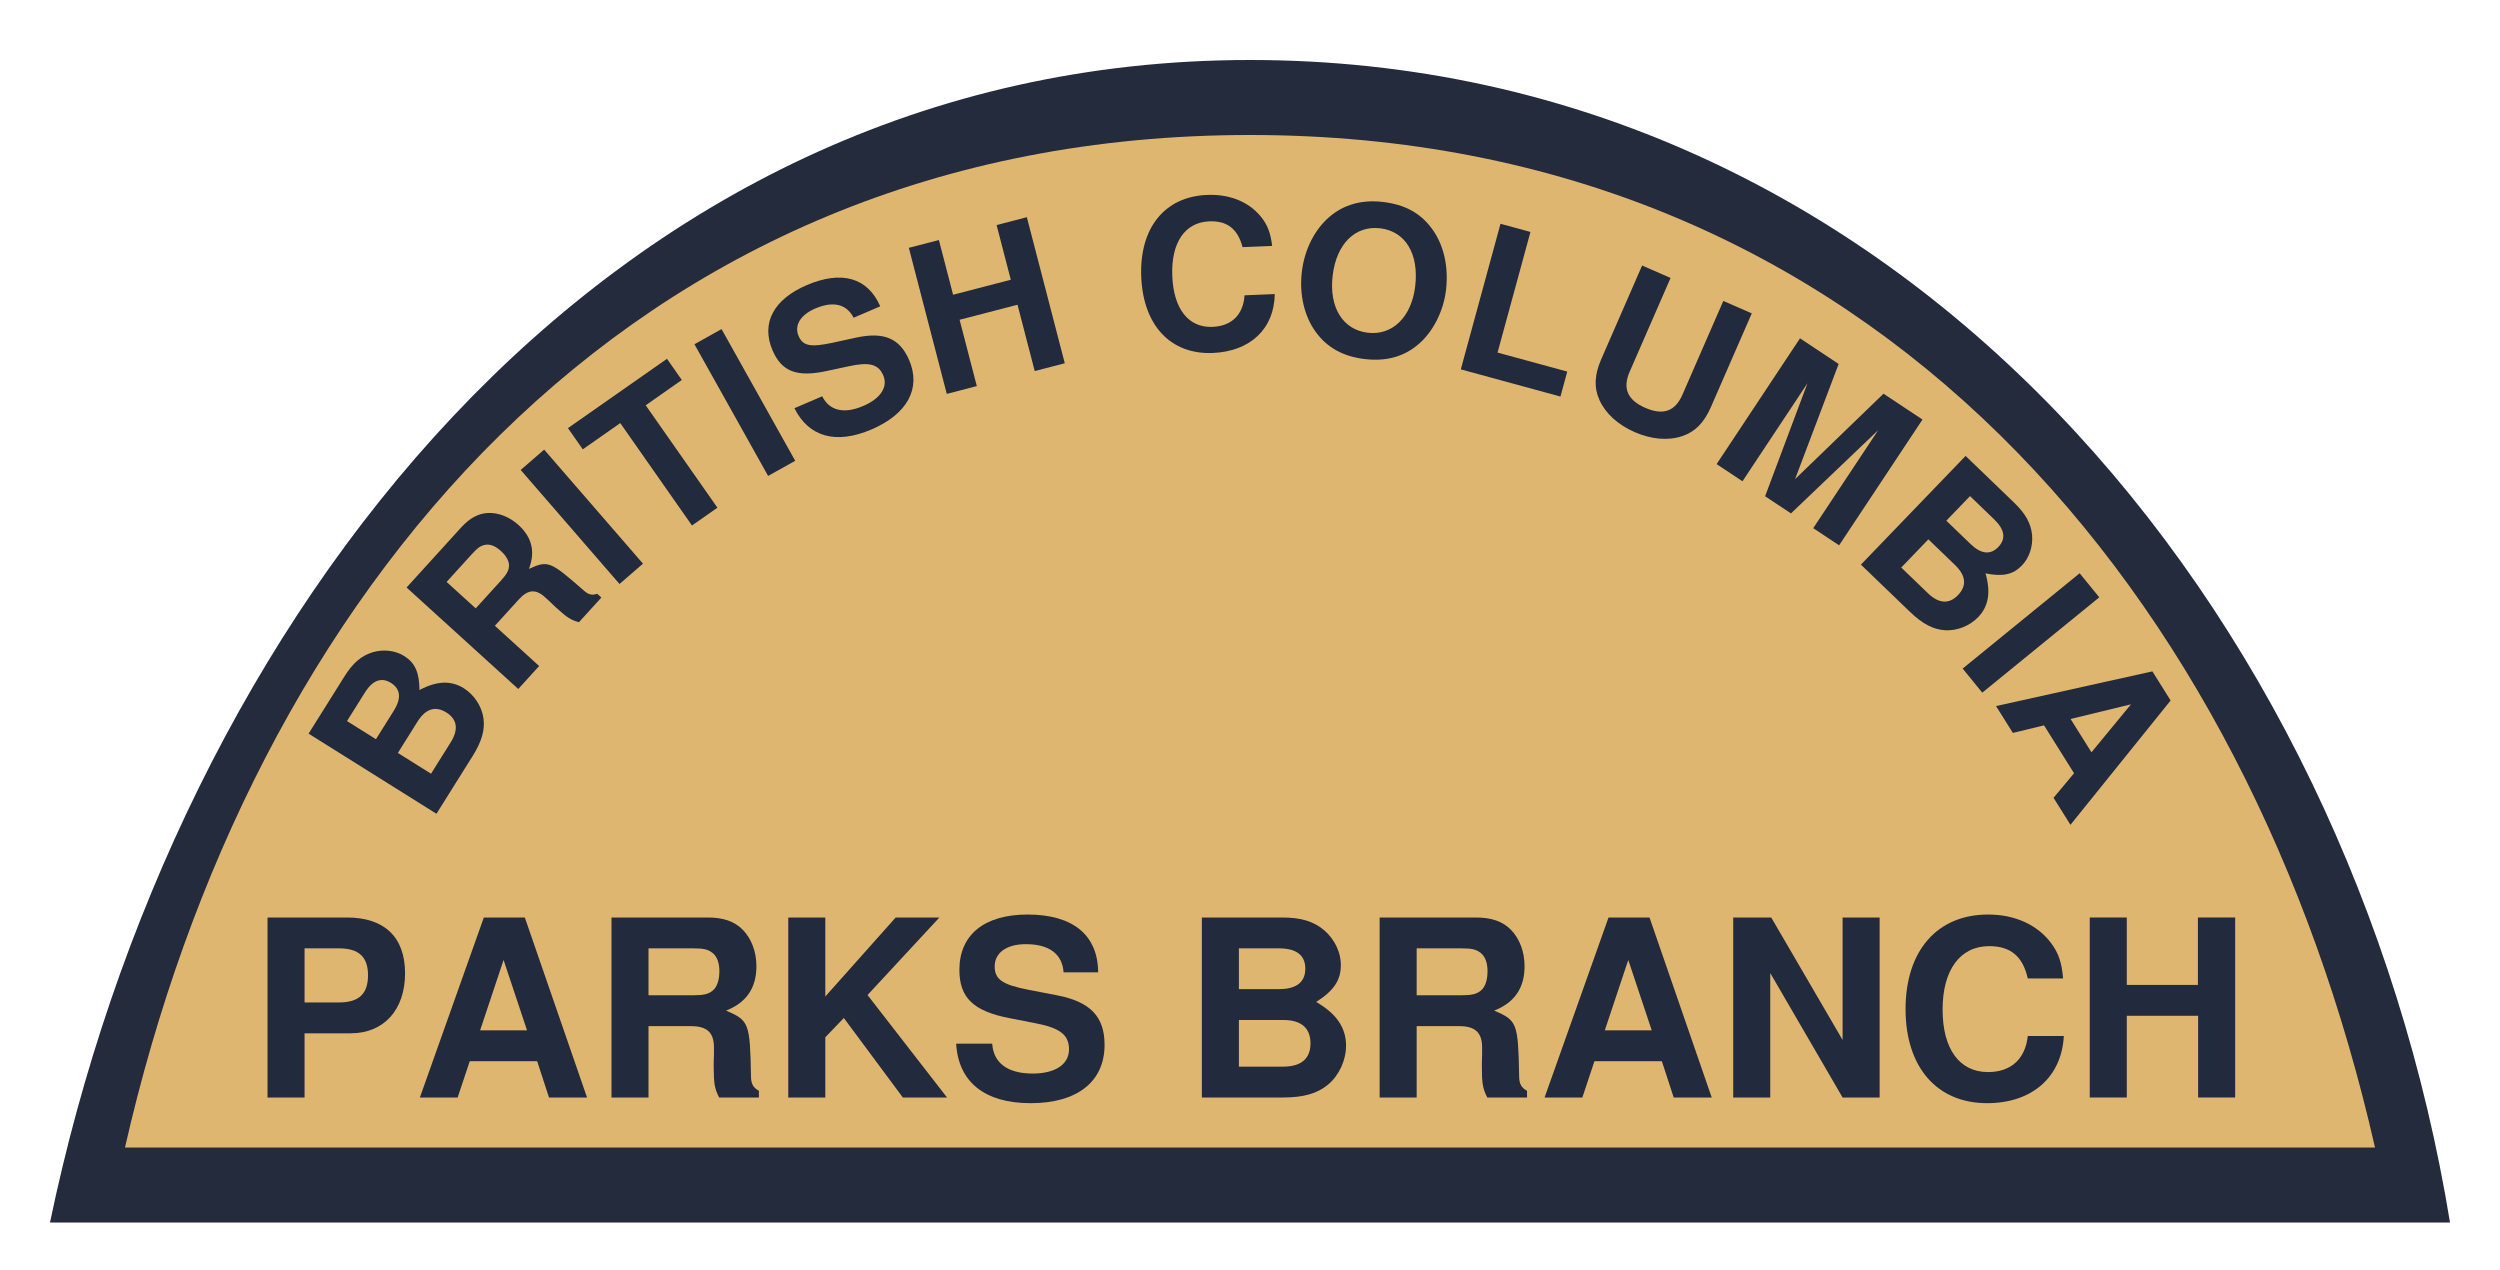
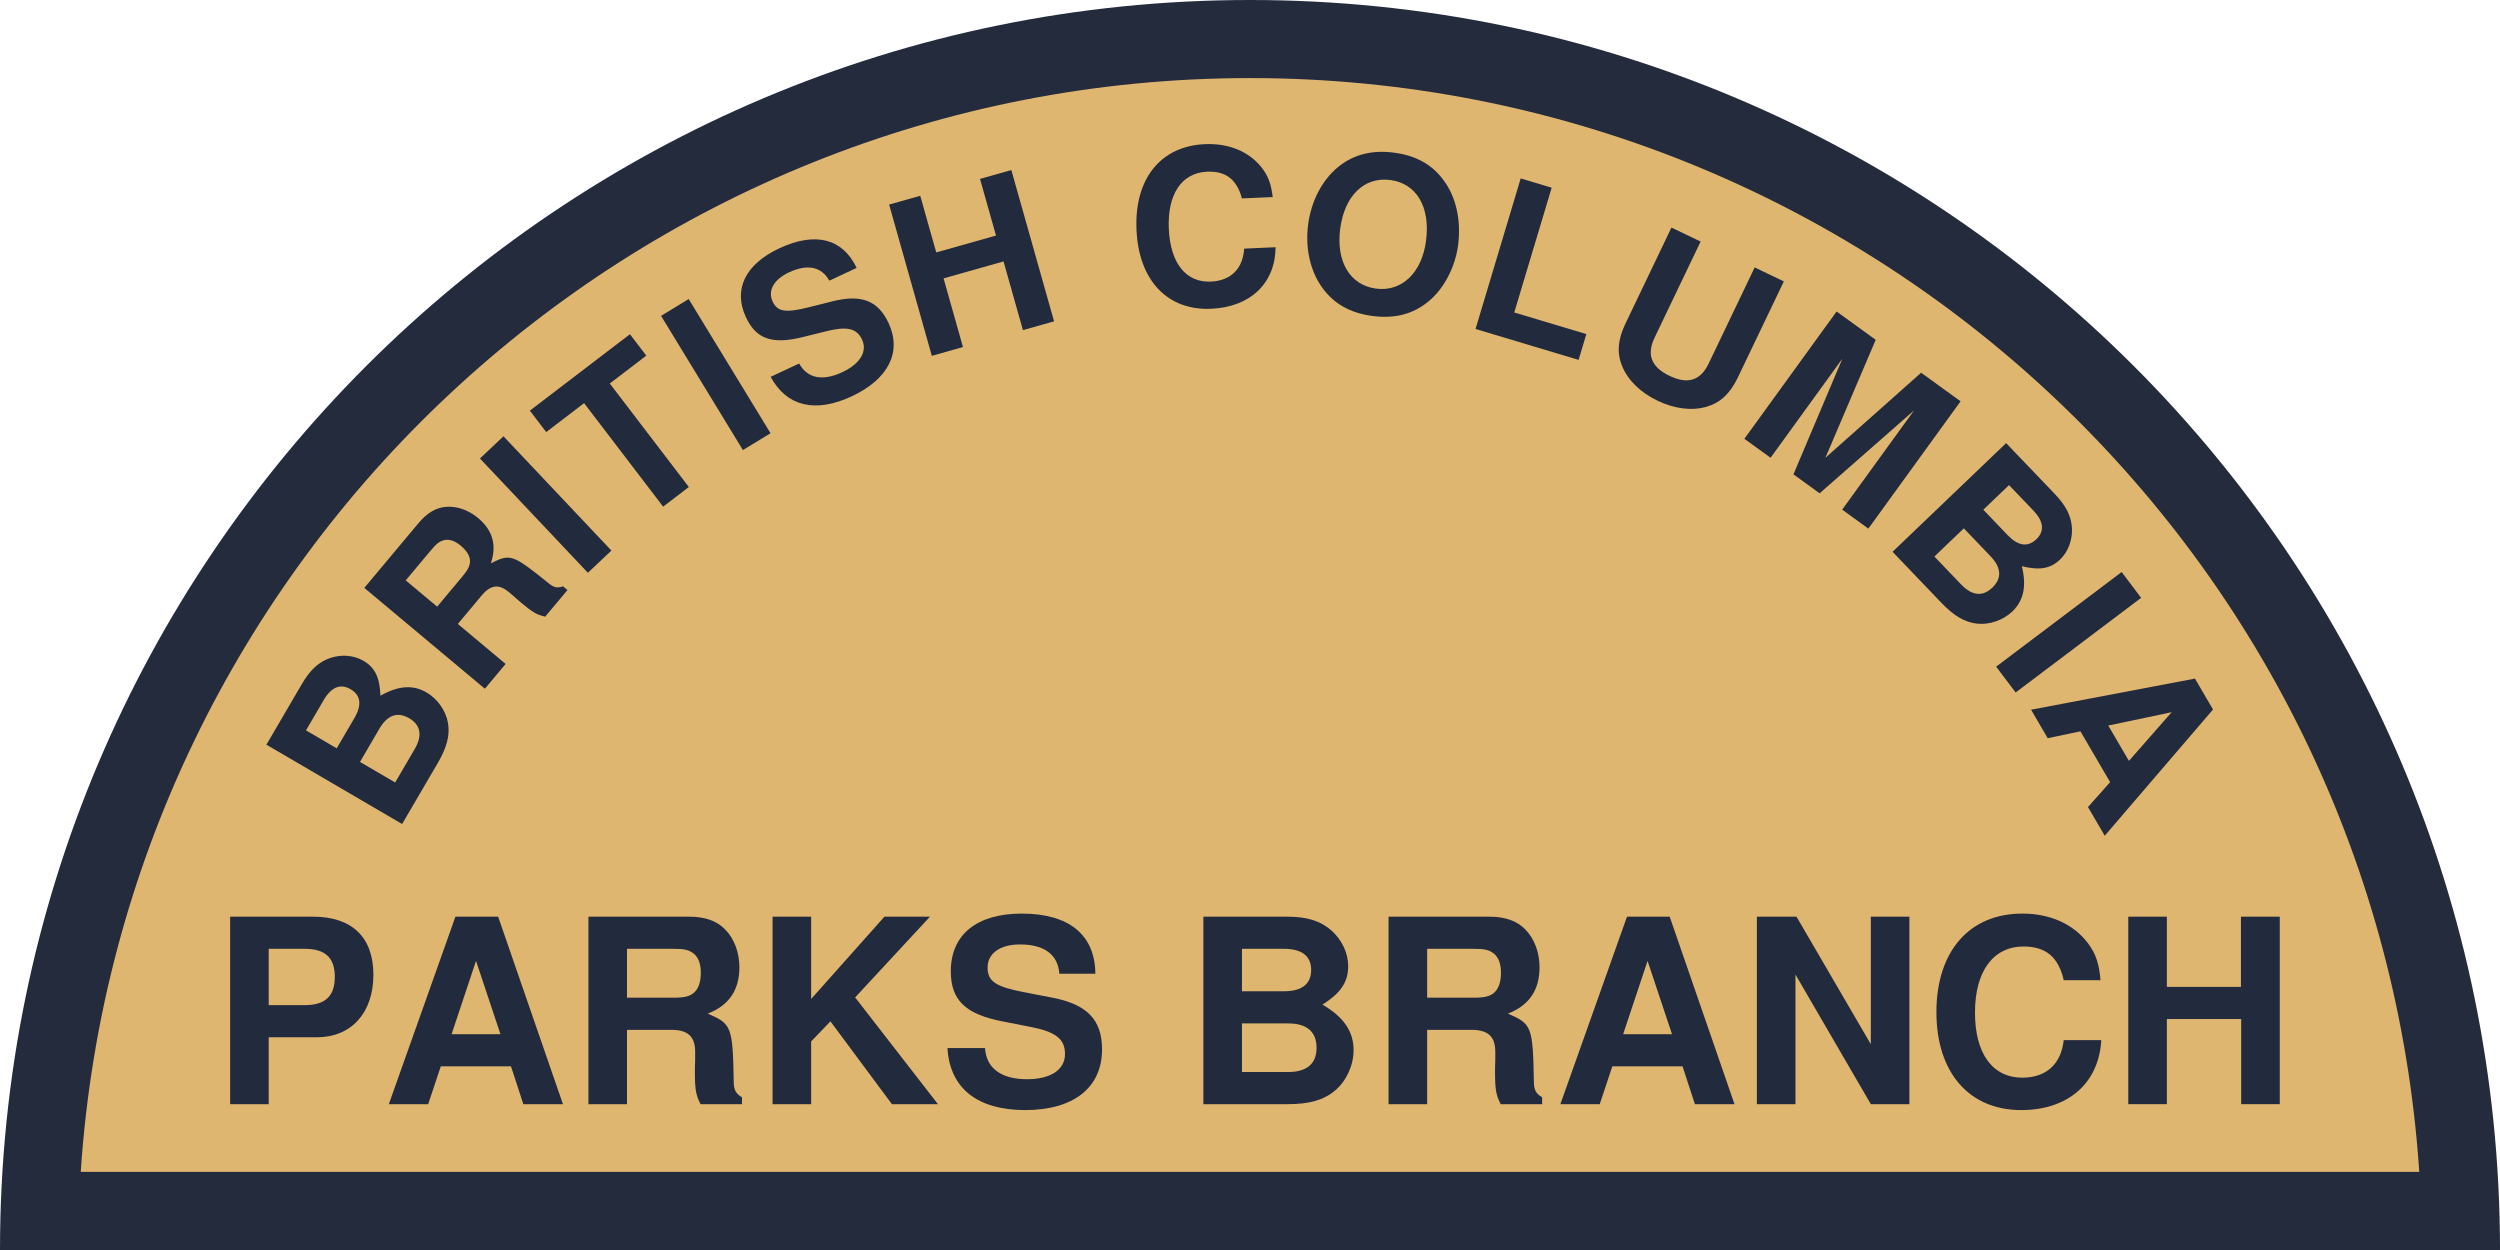
- <svg xmlns="http://www.w3.org/2000/svg" viewBox="0 0 500 254" role="img">
-   <g transform="translate(0.0 2.0) scale(5.0)" data-master-id="parks-branch-semicircle-v1" data-master-geometry-hash="d0d1c23439af626b71ddae36b8c0be9a4e4336877c8e7f5d0917e0b39933ac66">
-     <g data-component="shared-base-field">
-       <path d="M2 97 C7 49 24 4 50 4 C76 4 94 48 98 97Z" fill="#242b3d" transform="scale(1.0 0.5)" />
-     </g>
-     <g data-component="shared-base-field">
-       <path d="M5 91 C10 47 25 10 50 10 C75 10 90 47 95 91Z" fill="#dfb670" transform="scale(1.0 0.5)" />
-     </g>
+ <svg xmlns="http://www.w3.org/2000/svg" viewBox="0 0 480 240" role="img">
+   <g transform="translate(240 240) scale(5)" data-construction="semicircle R=48">
+     <path data-component="edge" d="M -48 0 A 48 48 0 0 1 48 0 Z" fill="#242b3d" />
+     <path data-component="field" d="M -44.9 -3 A 45 45 0 0 1 44.9 -3 Z" fill="#dfb670" />
    <g data-caption="BRITISH COLUMBIA">
-       <path d="M82 0H410C494 0 550 16 594 53C638 90 666 151 666 210C666 282 628 339 545 387C617 433 645 475 645 537C645 588 620 640 579 676C536 713 485 729 407 729H82ZM232 604H395C465 604 501 576 501 522C501 467 465 439 395 439H232ZM232 314H411C484 314 522 282 522 219C522 157 484 125 411 125H232Z" fill="#222a3d" transform="translate(18.68527 30.1934) rotate(-57.92469) scale(0.0082802 -0.0082802) translate(-361 0)" />
-       <path d="M230 289H402C467 289 495 263 495 203V173C494 154 494 136 494 125C494 56 498 35 516 0H677V27C654 40 645 55 645 87C641 302 637 312 544 352C626 384 667 443 667 532C667 590 647 643 612 679C579 713 533 729 471 729H80V0H230ZM230 414V604H411C454 604 471 600 490 585C508 570 517 545 517 511C517 476 508 448 490 433C473 419 454 414 411 414Z" fill="#222a3d" transform="translate(22.29522 25.43795) rotate(-47.7358) scale(0.0082802 -0.0082802) translate(-361 0)" />
-       <path d="M213 729H63V0H213Z" fill="#222a3d" transform="translate(25.25608 22.54771) rotate(-40.91238) scale(0.0082802 -0.0082802) translate(-139 0)" />
-       <path d="M385 604H598V729H14V604H235V0H385Z" fill="#222a3d" transform="translate(28.15729 20.28555) rotate(-35.00036) scale(0.0082802 -0.0082802) translate(-305.5 0)" />
-       <path d="M213 729H63V0H213Z" fill="#222a3d" transform="translate(31.27383 18.33051) rotate(-29.22147) scale(0.0082802 -0.0082802) translate(-139 0)" />
-       <path d="M607 507C606 658 505 741 321 741C146 741 45 659 45 517C45 404 102 349 250 321L352 301C452 282 489 254 489 195C489 134 433 97 342 97C240 97 183 140 178 218H32C41 62 148 -23 334 -23C522 -23 633 64 633 213C633 328 575 388 440 414L326 436C219 457 188 478 188 531C188 586 236 621 314 621C409 621 462 581 467 507Z" fill="#222a3d" transform="translate(34.78253 16.60372) rotate(-23.20677) scale(0.0082802 -0.0082802) translate(-333.5 0)" />
-       <path d="M507 331V0H657V729H506V456H218V729H68V0H218V331Z" fill="#222a3d" transform="translate(40.21903 14.74599) rotate(-14.55808) scale(0.0082802 -0.0082802) translate(-361 0)" />
-       <path d="M682 482C677 545 664 585 633 626C577 700 487 741 378 741C172 741 44 594 44 358C44 123 171 -23 374 -23C556 -23 676 82 685 249H539C529 156 471 103 378 103C262 103 194 197 194 356C194 517 265 613 383 613C470 613 519 571 539 482Z" fill="#222a3d" transform="translate(48.39409 13.53298) rotate(-2.35318) scale(0.0082802 -0.0082802) translate(-361 0)" />
-       <path d="M390 741C288 741 204 707 142 640C77 570 40 468 40 359C40 250 77 147 142 78C205 10 287 -23 391 -23C495 -23 577 10 640 78C703 145 742 251 742 354C742 468 705 571 640 640C576 709 496 741 390 741ZM391 613C514 613 592 513 592 355C592 205 511 105 391 105C269 105 190 205 190 359C190 513 269 613 391 613Z" fill="#222a3d" transform="translate(54.59316 13.77076) rotate(6.75102) scale(0.0082802 -0.0082802) translate(-389 0)" />
-       <path d="M230 729H80V0H579V125H230Z" fill="#222a3d" transform="translate(60.23306 14.86634) rotate(15.25475) scale(0.0082802 -0.0082802) translate(-305.5 0)" />
-       <path d="M504 729V235C504 147 459 105 365 105C271 105 226 147 226 235V729H76V235C76 153 98 95 147 51C200 3 277 -23 365 -23C453 -23 530 3 583 51C632 95 654 153 654 235V729Z" fill="#222a3d" transform="translate(65.43407 16.69739) rotate(23.56621) scale(0.0082802 -0.0082802) translate(-361 0)" />
-       <path d="M216 568 347 0H497L626 568V0H776V729H550L422 149L290 729H66V0H216Z" fill="#222a3d" transform="translate(71.08321 19.76799) rotate(33.54534) scale(0.0082802 -0.0082802) translate(-416.5 0)" />
-       <path d="M82 0H410C494 0 550 16 594 53C638 90 666 151 666 210C666 282 628 339 545 387C617 433 645 475 645 537C645 588 620 640 579 676C536 713 485 729 407 729H82ZM232 604H395C465 604 501 576 501 522C501 467 465 439 395 439H232ZM232 314H411C484 314 522 282 522 219C522 157 484 125 411 125H232Z" fill="#222a3d" transform="translate(76.10092 23.78737) rotate(43.91871) scale(0.0082802 -0.0082802) translate(-361 0)" />
-       <path d="M213 729H63V0H213Z" fill="#222a3d" transform="translate(78.90386 26.83092) rotate(50.82643) scale(0.0082802 -0.0082802) translate(-139 0)" />
-       <path d="M501 147 549 0H703L451 729H285L26 0H179L228 147ZM460 272H270L365 557Z" fill="#222a3d" transform="translate(81.31473 30.1934) rotate(57.92469) scale(0.0082802 -0.0082802) translate(-361 0)" />
+       <path d="M82 0H410C494 0 550 16 594 53C638 90 666 151 666 210C666 282 628 339 545 387C617 433 645 475 645 537C645 588 620 640 579 676C536 713 485 729 407 729H82ZM232 604H395C465 604 501 576 501 522C501 467 465 439 395 439H232ZM232 314H411C484 314 522 282 522 219C522 157 484 125 411 125H232Z" fill="#222a3d" transform="translate(-31.3929 -18.3523) rotate(-59.6894) scale(0.0082802 -0.0082802) translate(-361 0)" />
+       <path d="M230 289H402C467 289 495 263 495 203V173C494 154 494 136 494 125C494 56 498 35 516 0H677V27C654 40 645 55 645 87C641 302 637 312 544 352C626 384 667 443 667 532C667 590 647 643 612 679C579 713 533 729 471 729H80V0H230ZM230 414V604H411C454 604 471 600 490 585C508 570 517 545 517 511C517 476 508 448 490 433C473 419 454 414 411 414Z" fill="#222a3d" transform="translate(-27.8879 -23.3364) rotate(-50.0776) scale(0.0082802 -0.0082802) translate(-361 0)" />
+       <path d="M213 729H63V0H213Z" fill="#222a3d" transform="translate(-24.9676 -26.4375) rotate(-43.3622) scale(0.0082802 -0.0082802) translate(-139 0)" />
+       <path d="M385 604H598V729H14V604H235V0H385Z" fill="#222a3d" transform="translate(-22.0717 -28.8991) rotate(-37.3708) scale(0.0082802 -0.0082802) translate(-305.5 0)" />
+       <path d="M213 729H63V0H213Z" fill="#222a3d" transform="translate(-18.9347 -31.0451) rotate(-31.3794) scale(0.0082802 -0.0082802) translate(-139 0)" />
+       <path d="M607 507C606 658 505 741 321 741C146 741 45 659 45 517C45 404 102 349 250 321L352 301C452 282 489 254 489 195C489 134 433 97 342 97C240 97 183 140 178 218H32C41 62 148 -23 334 -23C522 -23 633 64 633 213C633 328 575 388 440 414L326 436C219 457 188 478 188 531C188 586 236 621 314 621C409 621 462 581 467 507Z" fill="#222a3d" transform="translate(-15.3811 -32.9506) rotate(-25.0228) scale(0.0082802 -0.0082802) translate(-333.5 0)" />
+       <path d="M507 331V0H657V729H506V456H218V729H68V0H218V331Z" fill="#222a3d" transform="translate(-9.8827 -34.9951) rotate(-15.7697) scale(0.0082802 -0.0082802) translate(-361 0)" />
+       <path d="M682 482C677 545 664 585 633 626C577 700 487 741 378 741C172 741 44 594 44 358C44 123 171 -23 374 -23C556 -23 676 82 685 249H539C529 156 471 103 378 103C262 103 194 197 194 356C194 517 265 613 383 613C470 613 519 571 539 482Z" fill="#222a3d" transform="translate(-1.6058 -36.3283) rotate(-2.531) scale(0.0082802 -0.0082802) translate(-361 0)" />
+       <path d="M390 741C288 741 204 707 142 640C77 570 40 468 40 359C40 250 77 147 142 78C205 10 287 -23 391 -23C495 -23 577 10 640 78C703 145 742 251 742 354C742 468 705 571 640 640C576 709 496 741 390 741ZM391 613C514 613 592 513 592 355C592 205 511 105 391 105C269 105 190 205 190 359C190 513 269 613 391 613Z" fill="#222a3d" transform="translate(4.7125 -36.0571) rotate(7.4461) scale(0.0082802 -0.0082802) translate(-389 0)" />
+       <path d="M230 729H80V0H579V125H230Z" fill="#222a3d" transform="translate(10.4489 -34.8302) rotate(16.6991) scale(0.0082802 -0.0082802) translate(-305.5 0)" />
+       <path d="M504 729V235C504 147 459 105 365 105C271 105 226 147 226 235V729H76V235C76 153 98 95 147 51C200 3 277 -23 365 -23C453 -23 530 3 583 51C632 95 654 153 654 235V729Z" fill="#222a3d" transform="translate(15.7047 -32.7976) rotate(25.5868) scale(0.0082802 -0.0082802) translate(-361 0)" />
+       <path d="M216 568 347 0H497L626 568V0H776V729H550L422 149L290 729H66V0H216Z" fill="#222a3d" transform="translate(21.3343 -29.4477) rotate(35.9226) scale(0.0082802 -0.0082802) translate(-416.5 0)" />
+       <path d="M82 0H410C494 0 550 16 594 53C638 90 666 151 666 210C666 282 628 339 545 387C617 433 645 475 645 537C645 588 620 640 579 676C536 713 485 729 407 729H82ZM232 604H395C465 604 501 576 501 522C501 467 465 439 395 439H232ZM232 314H411C484 314 522 282 522 219C522 157 484 125 411 125H232Z" fill="#222a3d" transform="translate(26.2716 -25.1421) rotate(46.2585) scale(0.0082802 -0.0082802) translate(-361 0)" />
+       <path d="M213 729H63V0H213Z" fill="#222a3d" transform="translate(29.0314 -21.8974) rotate(52.974) scale(0.0082802 -0.0082802) translate(-139 0)" />
+       <path d="M501 147 549 0H703L451 729H285L26 0H179L228 147ZM460 272H270L365 557Z" fill="#222a3d" transform="translate(31.3929 -18.3523) rotate(59.6894) scale(0.0082802 -0.0082802) translate(-361 0)" />
    </g>
    <g data-caption="PARKS BRANCH">
-       <path d="M226 260H413C547 260 633 355 633 503C633 649 550 729 398 729H76V0H226ZM226 385V604H366C446 604 483 569 483 495C483 420 446 385 366 385Z" fill="#222a3d" transform="translate(13.24444 43.5) rotate(0) scale(0.00987654 -0.00987654) translate(-333.5 0)" />
-       <path d="M501 147 549 0H703L451 729H285L26 0H179L228 147ZM460 272H270L365 557Z" fill="#222a3d" transform="translate(20.1037 43.5) rotate(0) scale(0.00987654 -0.00987654) translate(-361 0)" />
-       <path d="M230 289H402C467 289 495 263 495 203V173C494 154 494 136 494 125C494 56 498 35 516 0H677V27C654 40 645 55 645 87C641 302 637 312 544 352C626 384 667 443 667 532C667 590 647 643 612 679C579 713 533 729 471 729H80V0H230ZM230 414V604H411C454 604 471 600 490 585C508 570 517 545 517 511C517 476 508 448 490 433C473 419 454 414 411 414Z" fill="#222a3d" transform="translate(27.23457 43.5) rotate(0) scale(0.00987654 -0.00987654) translate(-361 0)" />
-       <path d="M224 244 299 322 538 0H717L395 415L686 729H509L224 409V729H74V0H224Z" fill="#222a3d" transform="translate(34.36543 43.5) rotate(0) scale(0.00987654 -0.00987654) translate(-361 0)" />
-       <path d="M607 507C606 658 505 741 321 741C146 741 45 659 45 517C45 404 102 349 250 321L352 301C452 282 489 254 489 195C489 134 433 97 342 97C240 97 183 140 178 218H32C41 62 148 -23 334 -23C522 -23 633 64 633 213C633 328 575 388 440 414L326 436C219 457 188 478 188 531C188 586 236 621 314 621C409 621 462 581 467 507Z" fill="#222a3d" transform="translate(41.22469 43.5) rotate(0) scale(0.00987654 -0.00987654) translate(-333.5 0)" />
-       <path d="M82 0H410C494 0 550 16 594 53C638 90 666 151 666 210C666 282 628 339 545 387C617 433 645 475 645 537C645 588 620 640 579 676C536 713 485 729 407 729H82ZM232 604H395C465 604 501 576 501 522C501 467 465 439 395 439H232ZM232 314H411C484 314 522 282 522 219C522 157 484 125 411 125H232Z" fill="#222a3d" transform="translate(50.82963 43.5) rotate(0) scale(0.00987654 -0.00987654) translate(-361 0)" />
-       <path d="M230 289H402C467 289 495 263 495 203V173C494 154 494 136 494 125C494 56 498 35 516 0H677V27C654 40 645 55 645 87C641 302 637 312 544 352C626 384 667 443 667 532C667 590 647 643 612 679C579 713 533 729 471 729H80V0H230ZM230 414V604H411C454 604 471 600 490 585C508 570 517 545 517 511C517 476 508 448 490 433C473 419 454 414 411 414Z" fill="#222a3d" transform="translate(57.96049 43.5) rotate(0) scale(0.00987654 -0.00987654) translate(-361 0)" />
-       <path d="M501 147 549 0H703L451 729H285L26 0H179L228 147ZM460 272H270L365 557Z" fill="#222a3d" transform="translate(65.09136 43.5) rotate(0) scale(0.00987654 -0.00987654) translate(-361 0)" />
-       <path d="M511 0H661V729H511V233L222 729H68V0H218V504Z" fill="#222a3d" transform="translate(72.22222 43.5) rotate(0) scale(0.00987654 -0.00987654) translate(-361 0)" />
-       <path d="M682 482C677 545 664 585 633 626C577 700 487 741 378 741C172 741 44 594 44 358C44 123 171 -23 374 -23C556 -23 676 82 685 249H539C529 156 471 103 378 103C262 103 194 197 194 356C194 517 265 613 383 613C470 613 519 571 539 482Z" fill="#222a3d" transform="translate(79.35309 43.5) rotate(0) scale(0.00987654 -0.00987654) translate(-361 0)" />
-       <path d="M507 331V0H657V729H506V456H218V729H68V0H218V331Z" fill="#222a3d" transform="translate(86.48395 43.5) rotate(0) scale(0.00987654 -0.00987654) translate(-361 0)" />
+       <path d="M226 260H413C547 260 633 355 633 503C633 649 550 729 398 729H76V0H226ZM226 385V604H366C446 604 483 569 483 495C483 420 446 385 366 385Z" fill="#222a3d" transform="translate(-36.6198 -5.6) scale(0.00987654 -0.00987654) translate(-333.5 0)" />
+       <path d="M501 147 549 0H703L451 729H285L26 0H179L228 147ZM460 272H270L365 557Z" fill="#222a3d" transform="translate(-29.7605 -5.6) scale(0.00987654 -0.00987654) translate(-361 0)" />
+       <path d="M230 289H402C467 289 495 263 495 203V173C494 154 494 136 494 125C494 56 498 35 516 0H677V27C654 40 645 55 645 87C641 302 637 312 544 352C626 384 667 443 667 532C667 590 647 643 612 679C579 713 533 729 471 729H80V0H230ZM230 414V604H411C454 604 471 600 490 585C508 570 517 545 517 511C517 476 508 448 490 433C473 419 454 414 411 414Z" fill="#222a3d" transform="translate(-22.6296 -5.6) scale(0.00987654 -0.00987654) translate(-361 0)" />
+       <path d="M224 244 299 322 538 0H717L395 415L686 729H509L224 409V729H74V0H224Z" fill="#222a3d" transform="translate(-15.4988 -5.6) scale(0.00987654 -0.00987654) translate(-361 0)" />
+       <path d="M607 507C606 658 505 741 321 741C146 741 45 659 45 517C45 404 102 349 250 321L352 301C452 282 489 254 489 195C489 134 433 97 342 97C240 97 183 140 178 218H32C41 62 148 -23 334 -23C522 -23 633 64 633 213C633 328 575 388 440 414L326 436C219 457 188 478 188 531C188 586 236 621 314 621C409 621 462 581 467 507Z" fill="#222a3d" transform="translate(-8.6395 -5.6) scale(0.00987654 -0.00987654) translate(-333.5 0)" />
+       <path d="M82 0H410C494 0 550 16 594 53C638 90 666 151 666 210C666 282 628 339 545 387C617 433 645 475 645 537C645 588 620 640 579 676C536 713 485 729 407 729H82ZM232 604H395C465 604 501 576 501 522C501 467 465 439 395 439H232ZM232 314H411C484 314 522 282 522 219C522 157 484 125 411 125H232Z" fill="#222a3d" transform="translate(0.9654 -5.6) scale(0.00987654 -0.00987654) translate(-361 0)" />
+       <path d="M230 289H402C467 289 495 263 495 203V173C494 154 494 136 494 125C494 56 498 35 516 0H677V27C654 40 645 55 645 87C641 302 637 312 544 352C626 384 667 443 667 532C667 590 647 643 612 679C579 713 533 729 471 729H80V0H230ZM230 414V604H411C454 604 471 600 490 585C508 570 517 545 517 511C517 476 508 448 490 433C473 419 454 414 411 414Z" fill="#222a3d" transform="translate(8.0963 -5.6) scale(0.00987654 -0.00987654) translate(-361 0)" />
+       <path d="M501 147 549 0H703L451 729H285L26 0H179L228 147ZM460 272H270L365 557Z" fill="#222a3d" transform="translate(15.2272 -5.6) scale(0.00987654 -0.00987654) translate(-361 0)" />
+       <path d="M511 0H661V729H511V233L222 729H68V0H218V504Z" fill="#222a3d" transform="translate(22.358 -5.6) scale(0.00987654 -0.00987654) translate(-361 0)" />
+       <path d="M682 482C677 545 664 585 633 626C577 700 487 741 378 741C172 741 44 594 44 358C44 123 171 -23 374 -23C556 -23 676 82 685 249H539C529 156 471 103 378 103C262 103 194 197 194 356C194 517 265 613 383 613C470 613 519 571 539 482Z" fill="#222a3d" transform="translate(29.4889 -5.6) scale(0.00987654 -0.00987654) translate(-361 0)" />
+       <path d="M507 331V0H657V729H506V456H218V729H68V0H218V331Z" fill="#222a3d" transform="translate(36.6198 -5.6) scale(0.00987654 -0.00987654) translate(-361 0)" />
    </g>
  </g>
</svg>
